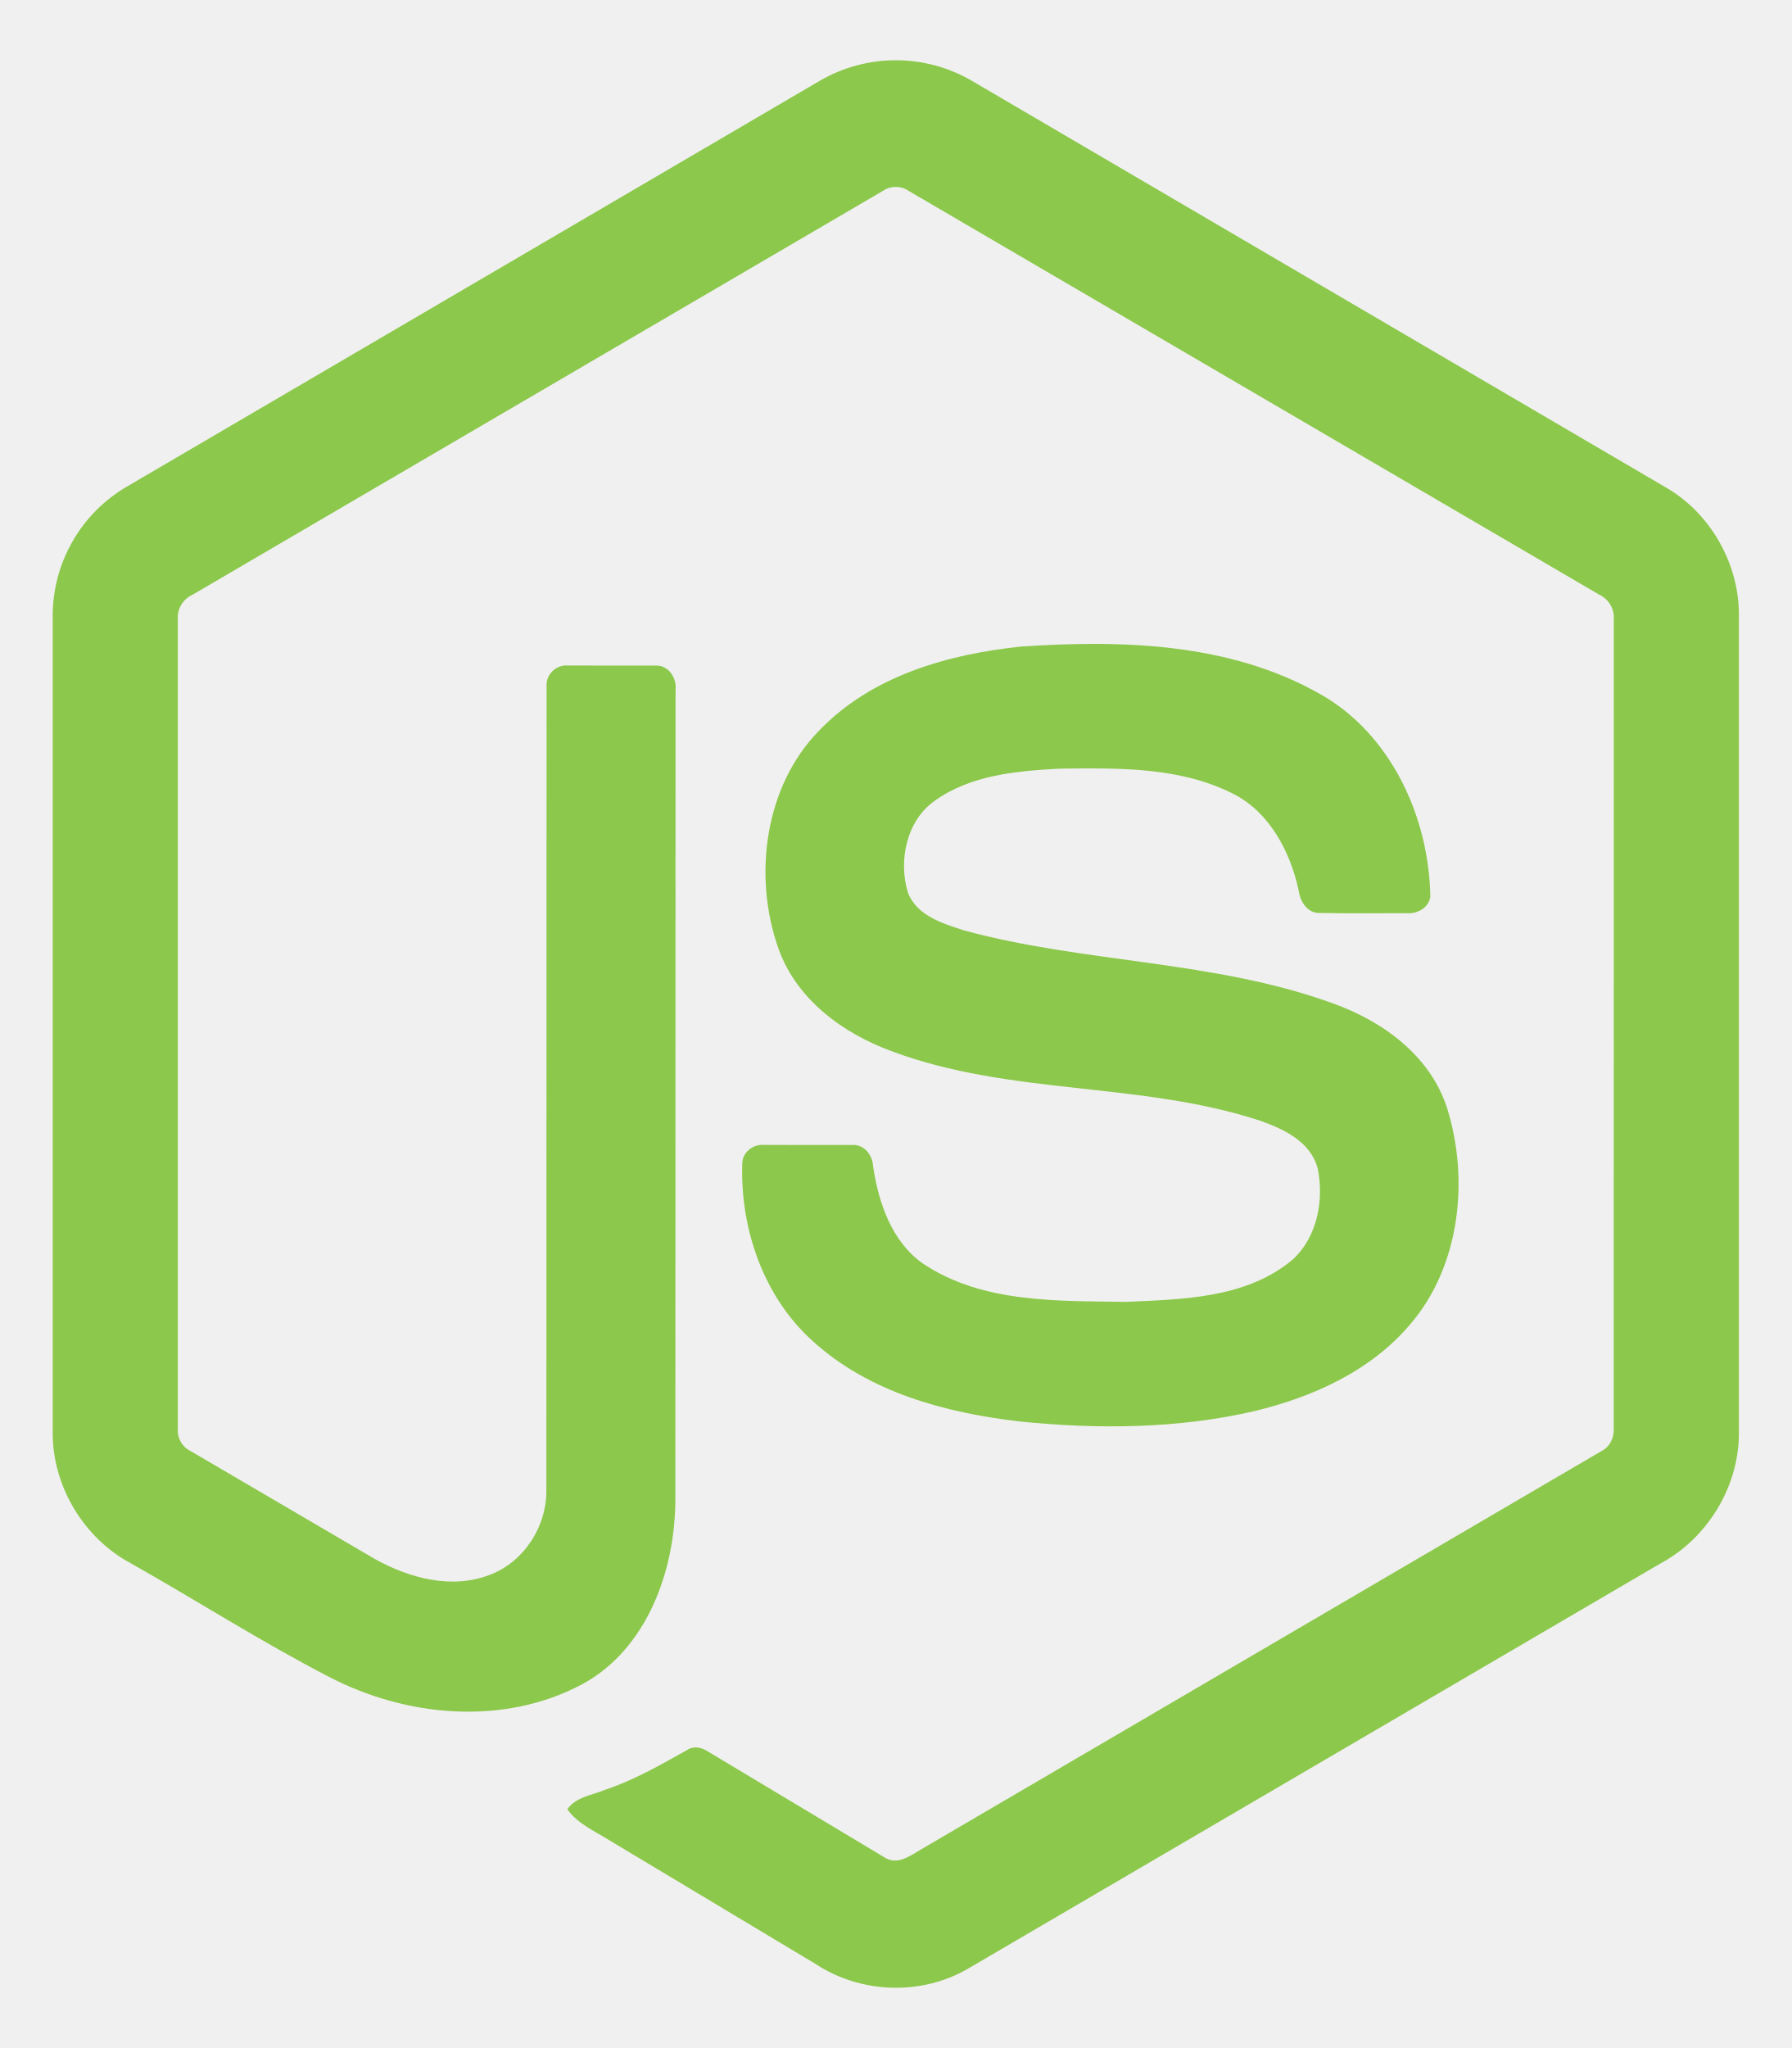
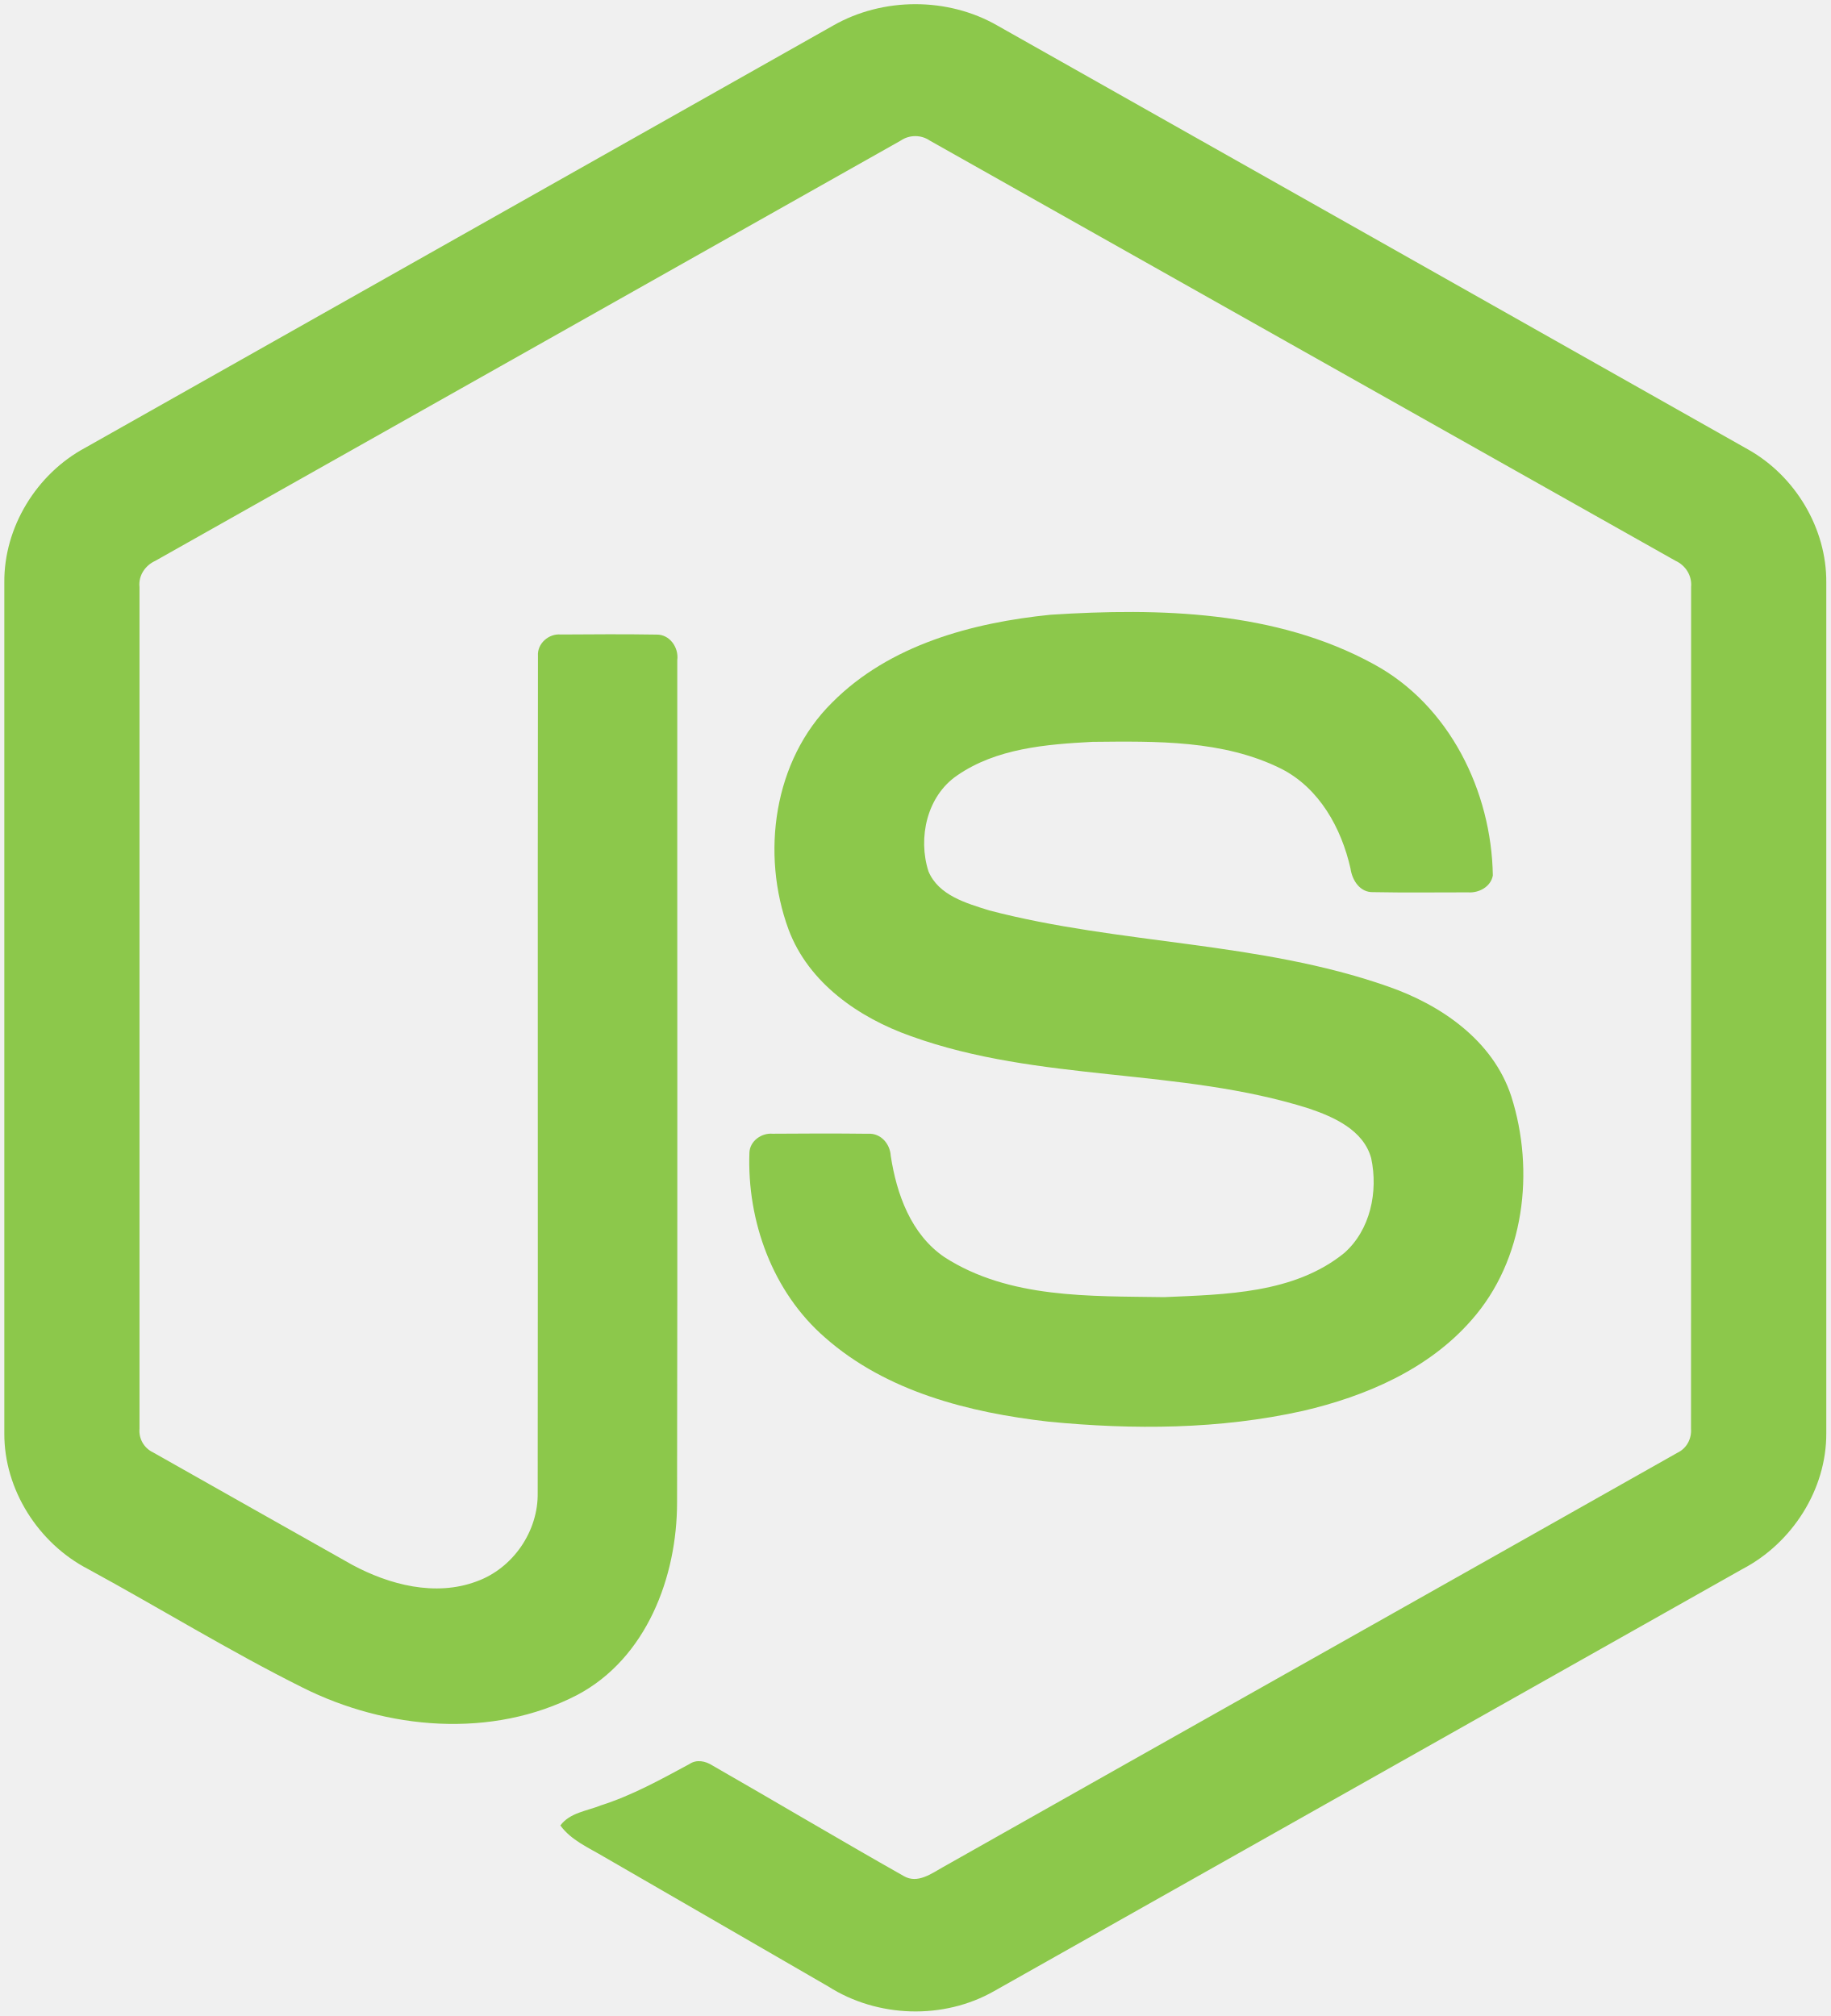
- <svg xmlns="http://www.w3.org/2000/svg" xmlns:xlink="http://www.w3.org/1999/xlink" viewBox="0 0 74.375 85" fill="#fff" fill-rule="evenodd" stroke="#000" stroke-linecap="round" stroke-linejoin="round">
-   <use xlink:href="#A" x="2.188" y="2.5" />
-   <symbol id="A" overflow="visible">
-     <path d="M31.842.854a6.27 6.27 0 0 1 6.315 0L67.001 17.75c1.808 1.056 3.017 3.143 2.999 5.304v33.897c.014 2.25-1.315 4.387-3.223 5.419L38.036 79.185c-1.952 1.158-4.494 1.069-6.385-.184l-8.624-5.171c-.587-.363-1.249-.652-1.664-1.242.367-.512 1.022-.576 1.554-.8 1.199-.395 2.301-1.03 3.402-1.646.279-.198.619-.122.886.055l7.357 4.411c.526.315 1.058-.103 1.508-.363l28.22-16.517c.348-.174.541-.557.513-.953l.003-33.547c.04-.449-.211-.862-.602-1.046L35.563 5.44c-.339-.241-.785-.242-1.125-.002L5.799 22.187a1.04 1.04 0 0 0-.605 1.041v33.549c-.034.395.173.771.519.941l7.649 4.48c1.436.802 3.2 1.278 4.782.664 1.396-.519 2.375-1.997 2.349-3.535l.01-33.35c-.035-.494.417-.901.879-.855l3.674.003c.511-.012.863.519.8 1.017l-.008 33.561c.003 2.981-1.178 6.225-3.837 7.684-3.276 1.76-7.325 1.387-10.561-.301-2.802-1.45-5.475-3.162-8.227-4.715C1.309 61.344-.013 59.199 0 56.951V23.054a6.21 6.21 0 0 1 3.102-5.371L31.842.854zm8.359 23.481c4.179-.279 8.652-.165 12.412 1.97 2.911 1.636 4.525 5.07 4.577 8.424-.081.452-.537.702-.954.671-1.212-.002-2.425.017-3.637-.009-.514.02-.813-.471-.878-.943-.348-1.605-1.192-3.195-2.649-3.969-2.236-1.161-4.829-1.103-7.267-1.078-1.78.098-3.694.258-5.202 1.343-1.158.822-1.509 2.482-1.096 3.819.389.96 1.458 1.27 2.332 1.555 5.036 1.366 10.372 1.23 15.312 3.028 2.045.733 4.046 2.157 4.746 4.378.916 2.976.514 6.534-1.528 8.923-1.656 1.966-4.067 3.036-6.473 3.618-3.2.74-6.521.759-9.77.43-3.056-.361-6.235-1.194-8.594-3.353-2.017-1.816-3.002-4.647-2.905-7.378.023-.461.466-.783.892-.745l3.663.002c.488-.036.849.401.874.878.225 1.529.78 3.134 2.065 4.041 2.481 1.66 5.595 1.547 8.436 1.593 2.354-.108 4.996-.141 6.917-1.755 1.014-.92 1.314-2.46 1.04-3.785-.297-1.118-1.425-1.639-2.393-1.98-4.971-1.631-10.367-1.039-15.29-2.883-1.999-.733-3.932-2.118-4.699-4.247-1.071-3.014-.581-6.742 1.675-9.051 2.199-2.296 5.375-3.181 8.393-3.497z" fill="#8cc84b" stroke="none" />
-   </symbol>
+ <svg xmlns="http://www.w3.org/2000/svg" width="2270" height="2500" viewBox="0 0 256 282" preserveAspectRatio="xMinYMin meet">
+   <g fill="#8CC84B">
+     <path d="M116.504 3.58c6.962-3.985 16.03-4.003 22.986 0 34.995 19.774 70.001 39.517 104.99 59.303 6.581 3.707 10.983 11.031 10.916 18.614v118.968c.049 7.897-4.788 15.396-11.731 19.019-34.88 19.665-69.742 39.354-104.616 59.019-7.106 4.063-16.356 3.75-23.24-.646-10.457-6.062-20.932-12.094-31.39-18.15-2.137-1.274-4.546-2.288-6.055-4.36 1.334-1.798 3.719-2.022 5.657-2.807 4.365-1.388 8.374-3.616 12.384-5.778 1.014-.694 2.252-.428 3.224.193 8.942 5.127 17.805 10.403 26.777 15.481 1.914 1.105 3.852-.362 5.488-1.274 34.228-19.345 68.498-38.617 102.72-57.968 1.268-.61 1.969-1.956 1.866-3.345.024-39.245.006-78.497.012-117.742.145-1.576-.767-3.025-2.192-3.67-34.759-19.575-69.5-39.18-104.253-58.76a3.621 3.621 0 0 0-4.094-.006C91.2 39.257 56.465 58.88 21.712 78.454c-1.42.646-2.373 2.071-2.204 3.653.006 39.245 0 78.497 0 117.748a3.329 3.329 0 0 0 1.89 3.303c9.274 5.259 18.56 10.481 27.84 15.722 5.228 2.814 11.647 4.486 17.407 2.33 5.083-1.823 8.646-7.01 8.549-12.407.048-39.016-.024-78.038.036-117.048-.127-1.732 1.516-3.163 3.2-3 4.456-.03 8.918-.06 13.374.012 1.86-.042 3.14 1.823 2.91 3.568-.018 39.263.048 78.527-.03 117.79.012 10.464-4.287 21.85-13.966 26.97-11.924 6.177-26.662 4.867-38.442-1.056-10.198-5.09-19.93-11.097-29.947-16.55C5.368 215.886.555 208.357.604 200.466V81.497c-.073-7.74 4.504-15.197 11.29-18.85C46.768 42.966 81.636 23.27 116.504 3.58z" />
+     <path d="M146.928 85.99c15.21-.979 31.493-.58 45.18 6.913 10.597 5.742 16.472 17.793 16.659 29.566-.296 1.588-1.956 2.464-3.472 2.355-4.413-.006-8.827.06-13.24-.03-1.872.072-2.96-1.654-3.195-3.309-1.268-5.633-4.34-11.212-9.642-13.929-8.139-4.075-17.576-3.87-26.451-3.785-6.479.344-13.446.905-18.935 4.715-4.214 2.886-5.494 8.712-3.99 13.404 1.418 3.369 5.307 4.456 8.489 5.458 18.33 4.794 37.754 4.317 55.734 10.626 7.444 2.572 14.726 7.572 17.274 15.366 3.333 10.446 1.872 22.932-5.56 31.318-6.027 6.901-14.805 10.657-23.56 12.697-11.647 2.597-23.734 2.663-35.562 1.51-11.122-1.268-22.696-4.19-31.282-11.768-7.342-6.375-10.928-16.308-10.572-25.895.085-1.619 1.697-2.748 3.248-2.615 4.444-.036 8.888-.048 13.332.006 1.775-.127 3.091 1.407 3.182 3.08.82 5.367 2.837 11 7.517 14.182 9.032 5.827 20.365 5.428 30.707 5.591 8.568-.38 18.186-.495 25.178-6.158 3.689-3.23 4.782-8.634 3.785-13.283-1.08-3.925-5.186-5.754-8.712-6.95-18.095-5.724-37.736-3.647-55.656-10.12-7.275-2.571-14.31-7.432-17.105-14.906-3.9-10.578-2.113-23.662 6.098-31.765 8.006-8.06 19.563-11.164 30.551-12.275z" />
+   </g>
</svg>
